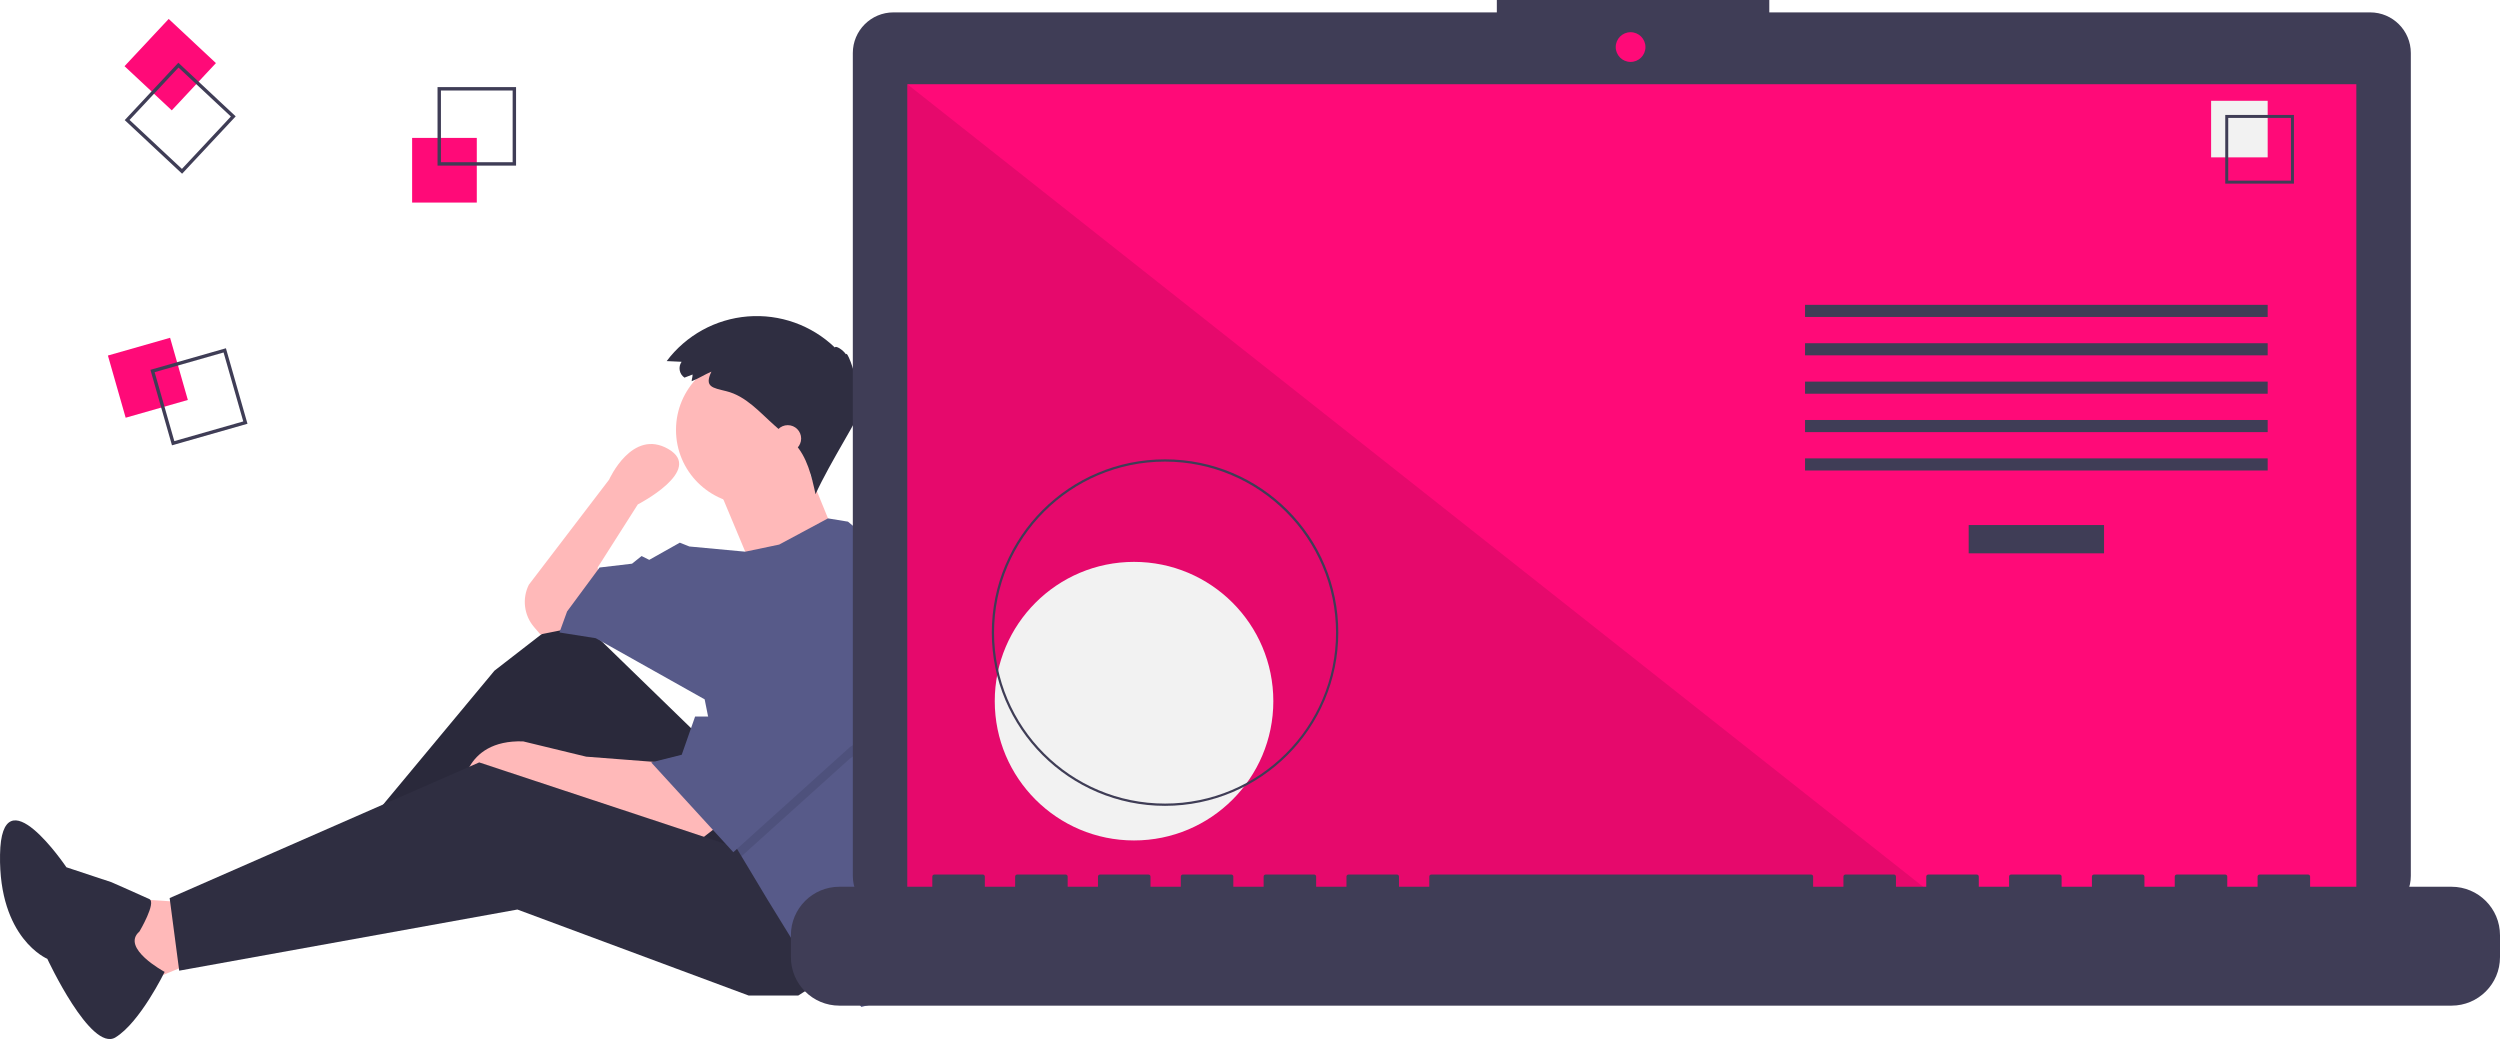
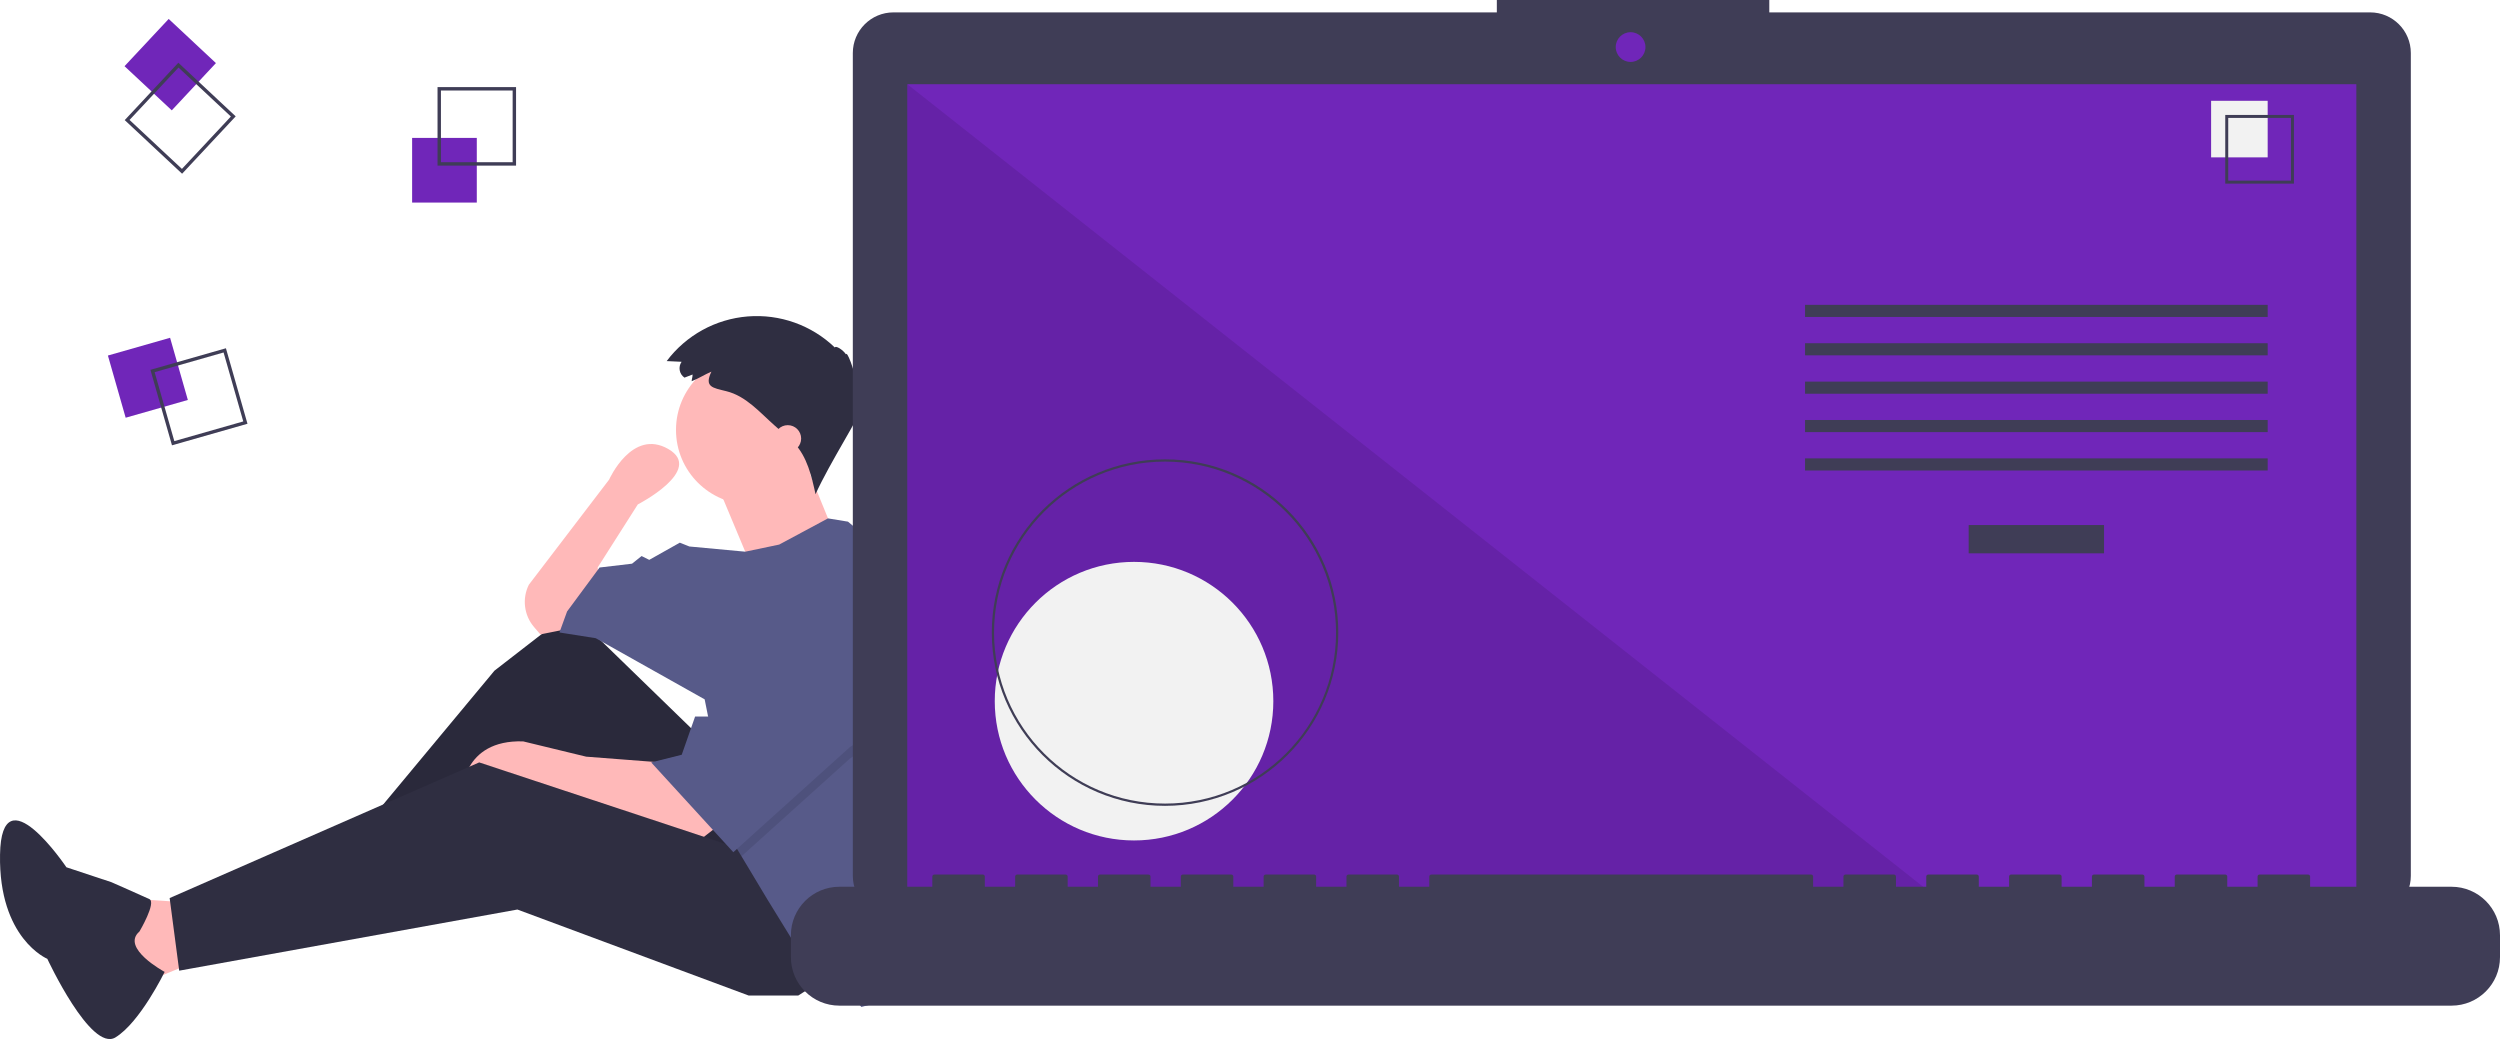
<svg xmlns="http://www.w3.org/2000/svg" id="e189b3b9-b88e-4ad6-86fc-a3cf637fca9f" data-name="Layer 1" width="1082.439" height="449.881" viewBox="0 0 1082.439 449.881">
  <polygon points="77.591 390.495 52.772 388.84 61.045 426.069 89.173 414.487 77.591 390.495" fill="#ffb9b9" />
  <polygon points="305.1 321.001 247.189 264.744 214.096 290.391 148.739 368.985 156.185 380.567 235.606 326.792 289.381 397.113 340.674 371.467 305.1 321.001" fill="#2f2e41" />
  <polygon points="305.1 321.001 247.189 264.744 214.096 290.391 148.739 368.985 156.185 380.567 235.606 326.792 289.381 397.113 340.674 371.467 305.1 321.001" opacity="0.1" />
  <path d="M368.845,583.289l-7.446,5.791-60.393-20.683-14.064-5.791-28.128,5.791s0-23.165,26.474-22.337l27.301,6.618,32.265,2.482Z" transform="translate(-58.78049 -225.0594)" fill="#ffb9b9" />
  <polygon points="363.839 419.451 345.638 431.033 324.128 431.033 224.024 393.804 77.591 420.278 73.454 388.84 207.478 330.102 324.956 368.985 363.839 419.451" fill="#2f2e41" />
  <path d="M305.142,497.249l-12.41,2.482-2.704-3.155a16.717,16.717,0,0,1-2.26-18.355h0l34.747-45.502s9.928-22.337,25.646-13.237-13.237,23.992-13.237,23.992l-17.373,27.301,1.655,14.064Z" transform="translate(-58.78049 -225.0594)" fill="#ffb9b9" />
  <circle cx="324.956" cy="186.15" r="32.265" fill="#ffb9b9" />
  <path d="M369.258,434.788,384.15,470.362l35.574-14.892s-11.582-28.128-11.582-28.956S369.258,434.788,369.258,434.788Z" transform="translate(-58.78049 -225.0594)" fill="#ffb9b9" />
  <path d="M467.22,540.029a185.383,185.383,0,0,1-9.092,57.341l-2.416,7.429-11.582,52.948-12.41,3.309-9.1-11.582L404.419,636.237l-13.237-21.51-11.351-18.912-3.541-5.907-12.41-62.048L316.724,501.386l-15.719-2.482,3.309-9.1,14.064-19.028L332.443,469.121l4.137-3.309,3.309,1.655,13.237-7.446,4.137,1.655,24.19,2.25,14.693-3.078L417.275,449.506l8.654,1.415,29.783,24.819A185.22,185.22,0,0,1,467.22,540.029Z" transform="translate(-58.78049 -225.0594)" fill="#575a89" />
  <path d="M119.171,628.365s7.41-12.559,4.28-14.025-16.422-7.311-16.422-7.311l-19.492-6.46s-28.126-41.801-28.743-5.45,20.479,45.089,20.479,45.089S98.088,680.7,108.747,674.243,130.07,645.867,130.07,645.867,110.85,635.535,119.171,628.365Z" transform="translate(-58.78049 -225.0594)" fill="#2f2e41" />
  <polygon points="399.413 307.764 367.975 328.447 321.051 370.755 317.51 364.848 307.582 315.21 310.064 315.21 335.711 268.054 399.413 307.764" opacity="0.1" />
  <polygon points="335.711 263.09 310.064 310.246 300.964 310.246 295.173 326.792 281.936 330.102 317.51 368.985 367.975 323.483 399.413 302.8 335.711 263.09" fill="#575a89" />
  <path d="M358.64,387.219l-3.496,1.345a4.88,4.88,0,0,1-1.248-6.86l-6.46-.302a48.782,48.782,0,0,1,72.825-5.87c.294-1.013,3.5.958,4.809,2.956.44-1.648,3.446,6.32,4.509,11.952.492-1.875,2.385,1.152.727,4.057,1.051-.154,1.525,2.535.712,4.032,1.149-.54.956,2.669-.291,4.813,1.64-.146-12.935,22.476-18.837,35.696-1.714-7.873-3.64-16.164-9.166-22.029-.939-.997-1.968-1.905-2.994-2.811l-5.554-4.902c-6.458-5.7-12.332-12.736-20.935-14.866-5.912-1.464-9.651-1.795-6.429-8.457-2.911,1.215-5.629,3.021-8.566,4.15C358.287,389.192,358.698,388.151,358.64,387.219Z" transform="translate(-58.78049 -225.0594)" fill="#2f2e41" />
  <circle cx="341.088" cy="189.873" r="5.791" fill="#ffb9b9" />
-   <rect x="178.439" y="59.71" width="28" height="28" fill="#ff0a78" />
+   <rect x="178.439" y="59.71" width="28" height="28" fill="#7026b9" />
  <path d="M282.22,296.77h-34v-34h34Zm-32.522-1.478h31.043V264.248H249.698Z" transform="translate(-58.78049 -225.0594)" fill="#3f3d56" />
-   <rect x="108.808" y="374.617" width="28" height="28" transform="translate(403.9876 -61.23638) rotate(74.06317)" fill="#ff0a78" />
+   <rect x="108.808" y="374.617" width="28" height="28" transform="translate(403.9876 -61.23638) rotate(74.06317)" fill="#7026b9" />
  <path d="M133.243,417.876l-9.336-32.693,32.693-9.336,9.336,32.693Zm-7.508-31.678,8.524,29.85,29.85-8.524-8.524-29.85Z" transform="translate(-58.78049 -225.0594)" fill="#3f3d56" />
-   <rect x="118.487" y="239.049" width="28" height="28" transform="translate(349.0467 103.9752) rotate(133.0628)" fill="#ff0a78" />
+   <rect x="118.487" y="239.049" width="28" height="28" transform="translate(349.0467 103.9752) rotate(133.0628)" fill="#7026b9" />
  <path d="M112.781,277.063l23.215-24.841,24.841,23.215-23.215,24.841Zm23.286-22.751-21.196,22.681L137.551,298.189l21.196-22.681Z" transform="translate(-58.78049 -225.0594)" fill="#3f3d56" />
  <path d="M1085.012,230.422H824.843v-5.362h-117.971v5.362H445.63a17.599,17.599,0,0,0-17.599,17.599V604.272A17.599,17.599,0,0,0,445.63,621.871H1085.012a17.599,17.599,0,0,0,17.599-17.599V248.02A17.599,17.599,0,0,0,1085.012,230.422Z" transform="translate(-58.78049 -225.0594)" fill="#3f3d56" />
-   <rect x="392.845" y="36.464" width="627.391" height="353.913" fill="#ff0a78" />
-   <circle cx="706.004" cy="20.377" r="6.435" fill="#ff0a78" />
+   <rect x="392.845" y="36.464" width="627.391" height="353.913" fill="#7026b9" />
+   <circle cx="706.004" cy="20.377" r="6.435" fill="#7026b9" />
  <polygon points="840.813 390.377 392.845 390.377 392.845 36.464 840.813 390.377" opacity="0.1" />
  <circle cx="491.013" cy="303.587" r="60.307" fill="#f2f2f2" />
  <path d="M563.218,573.972A75.016,75.016,0,1,1,638.234,498.957,75.101,75.101,0,0,1,563.218,573.972Zm0-149.051A74.035,74.035,0,1,0,637.253,498.957,74.119,74.119,0,0,0,563.218,424.921Z" transform="translate(-58.78049 -225.0594)" fill="#3f3d56" />
  <rect x="852.392" y="227.332" width="58.605" height="12.246" fill="#3f3d56" />
  <rect x="781.541" y="131.989" width="200.307" height="5.248" fill="#3f3d56" />
  <rect x="781.541" y="148.608" width="200.307" height="5.248" fill="#3f3d56" />
  <rect x="781.541" y="165.228" width="200.307" height="5.248" fill="#3f3d56" />
  <rect x="781.541" y="181.847" width="200.307" height="5.248" fill="#3f3d56" />
  <rect x="781.541" y="198.467" width="200.307" height="5.248" fill="#3f3d56" />
  <rect x="957.356" y="43.644" width="24.492" height="24.492" fill="#f2f2f2" />
  <path d="M1052,304.566h-29.74v-29.74h29.74Zm-28.447-1.293h27.154V276.119h-27.154Z" transform="translate(-58.78049 -225.0594)" fill="#3f3d56" />
  <path d="M1120.227,609.001h-61.229v-4.412a.875.875,0,0,0-.875-.875h-20.993a.875.875,0,0,0-.875.875v4.412H1023.134v-4.412a.875.875,0,0,0-.875-.875h-20.993a.875.875,0,0,0-.875.875v4.412H987.272v-4.412a.875.875,0,0,0-.875-.875H965.404a.875.875,0,0,0-.875.875v4.412H951.409v-4.412a.875.875,0,0,0-.875-.875H929.541a.875.875,0,0,0-.875.875v4.412H915.546v-4.412a.875.875,0,0,0-.875-.875h-20.993a.875.875,0,0,0-.875.875v4.412H879.683v-4.412a.875.875,0,0,0-.875-.875H857.815a.875.875,0,0,0-.875.875v4.412H843.82v-4.412a.875.875,0,0,0-.875-.875H678.501a.875.875,0,0,0-.875.875v4.412H664.506v-4.412a.875.875,0,0,0-.875-.875H642.638a.875.875,0,0,0-.875.875v4.412H628.643v-4.412a.875.875,0,0,0-.875-.875H606.775a.875.875,0,0,0-.875.875v4.412H592.78v-4.412a.875.875,0,0,0-.875-.875H570.912a.875.875,0,0,0-.875.875v4.412H556.917v-4.412a.875.875,0,0,0-.875-.875H535.049a.875.875,0,0,0-.875.875v4.412H521.054v-4.412a.875.875,0,0,0-.875-.875H499.186a.875.875,0,0,0-.875.875v4.412H485.191v-4.412a.875.875,0,0,0-.875-.875h-20.993a.875.875,0,0,0-.875.875v4.412H422.212a20.993,20.993,0,0,0-20.993,20.993v9.492a20.993,20.993,0,0,0,20.993,20.993H1120.227a20.993,20.993,0,0,0,20.993-20.993v-9.492A20.993,20.993,0,0,0,1120.227,609.001Z" transform="translate(-58.78049 -225.0594)" fill="#3f3d56" />
</svg>
